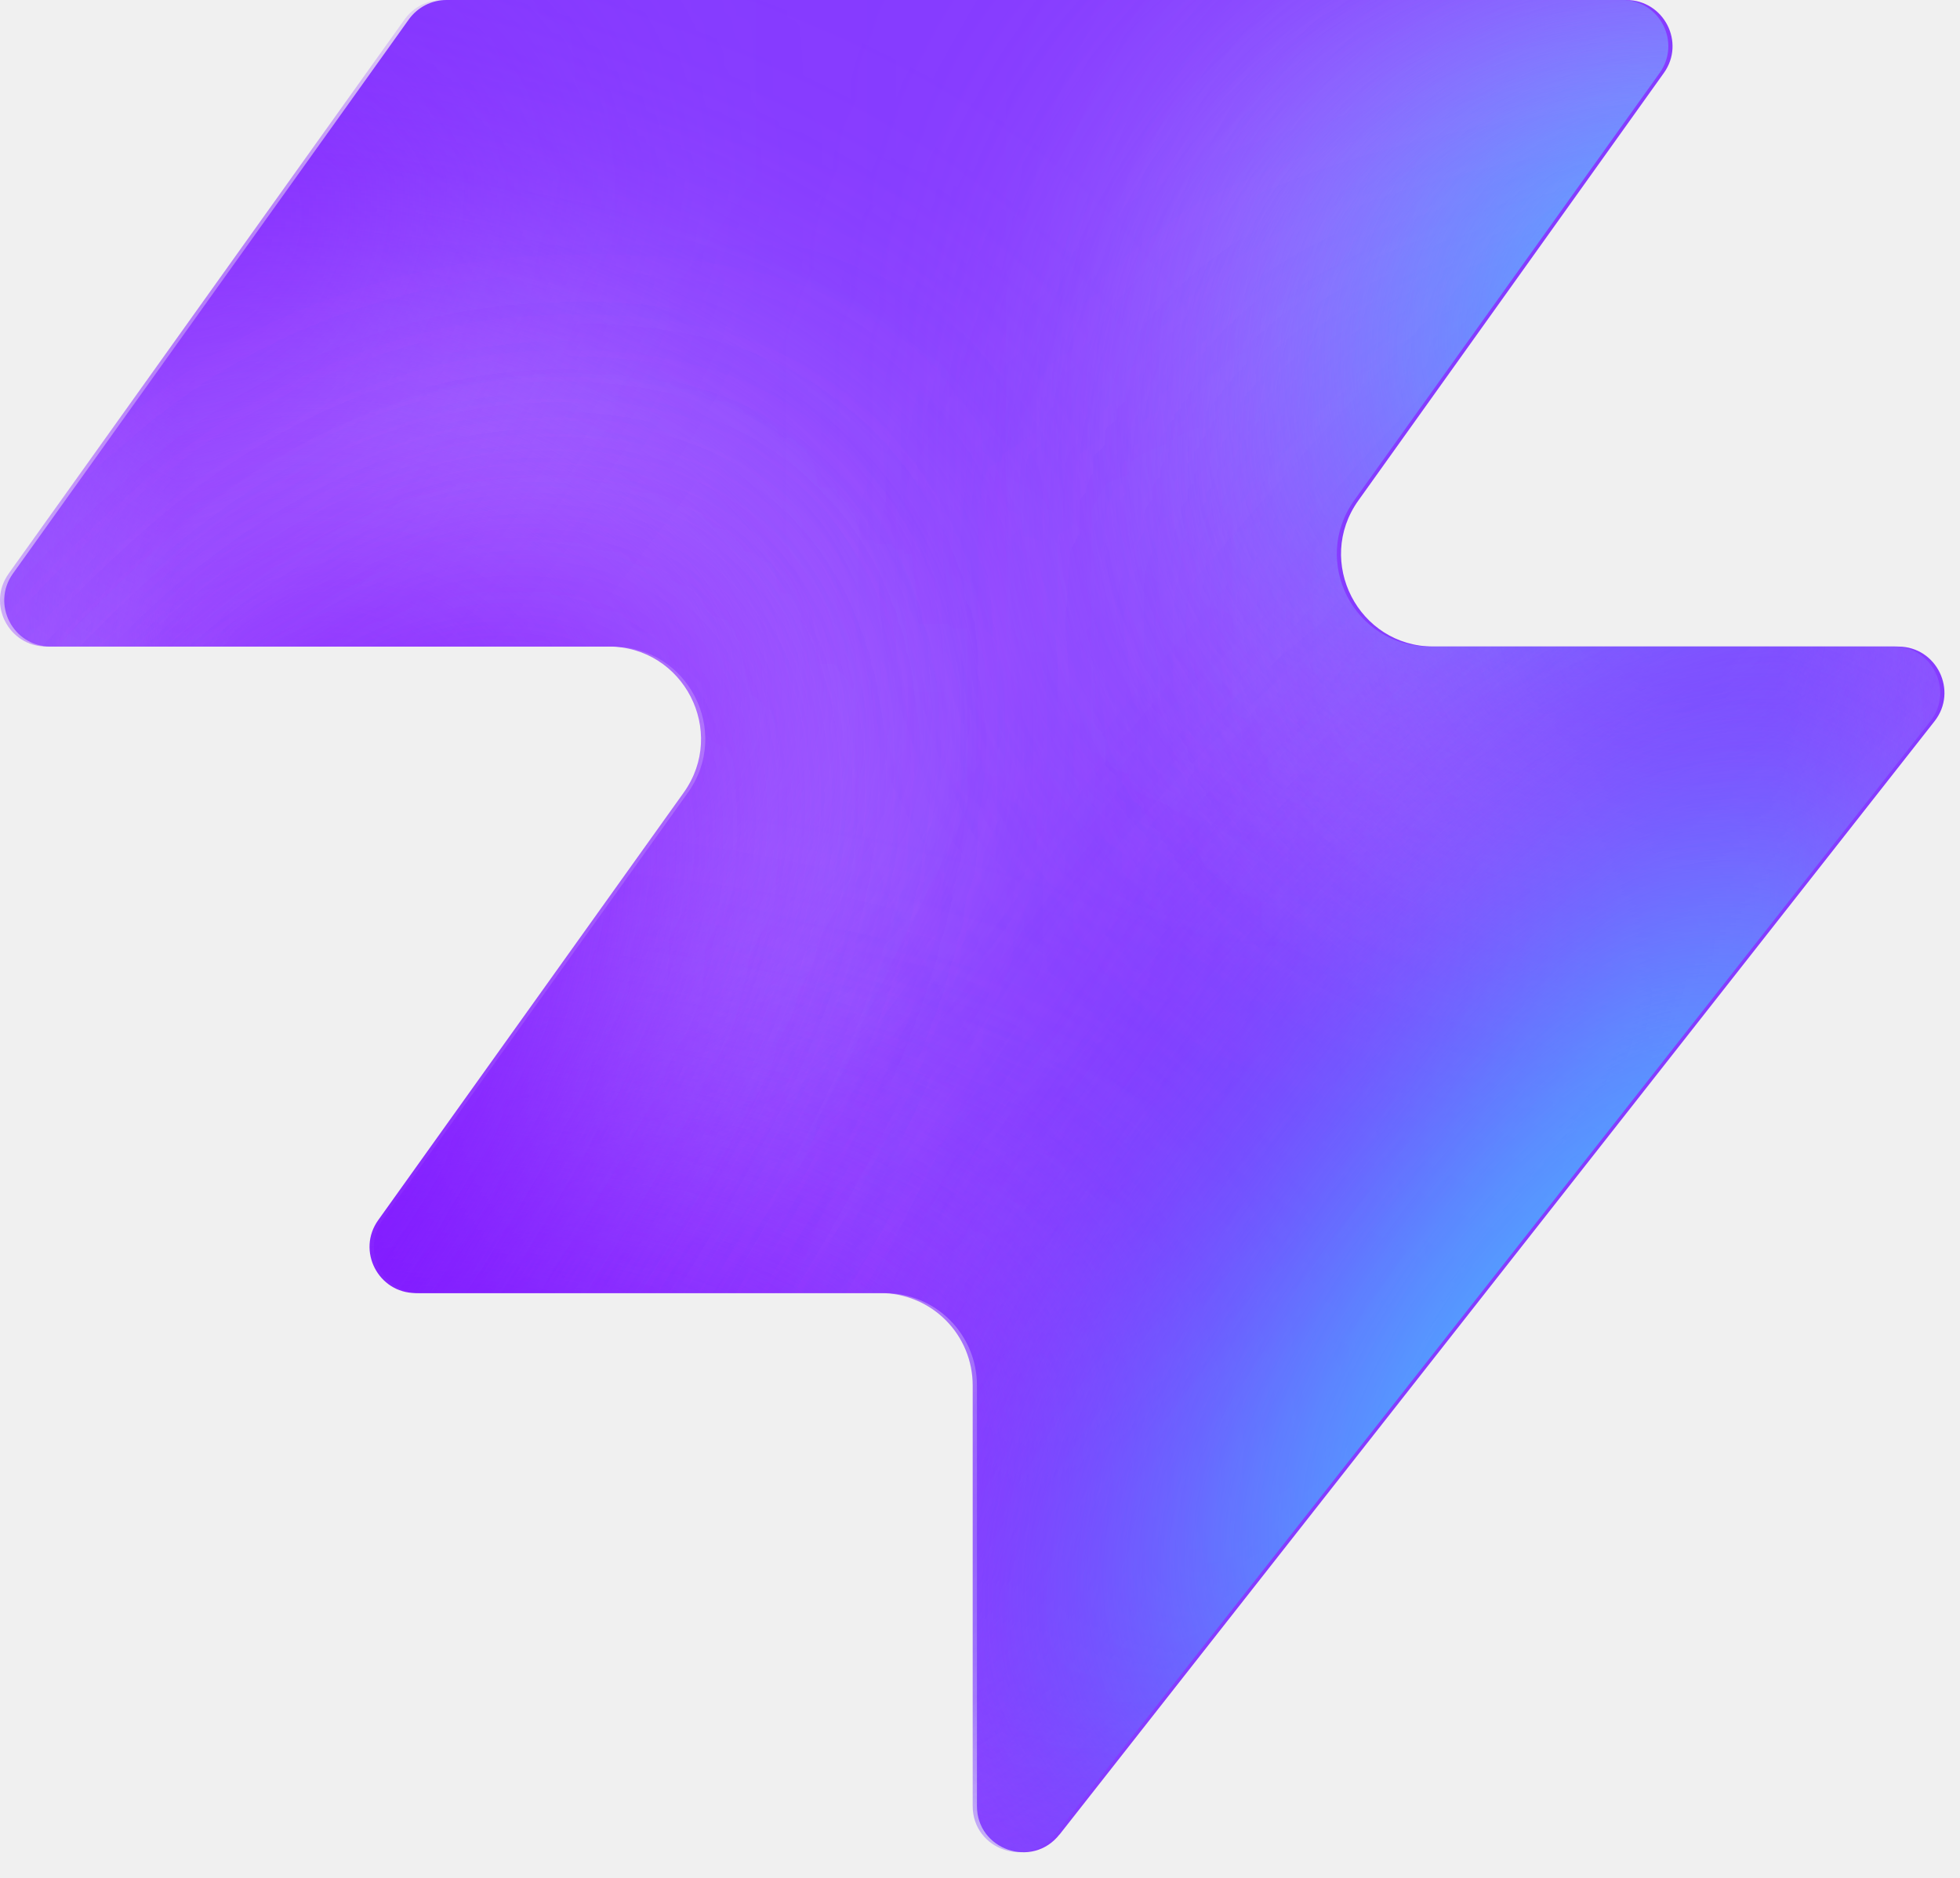
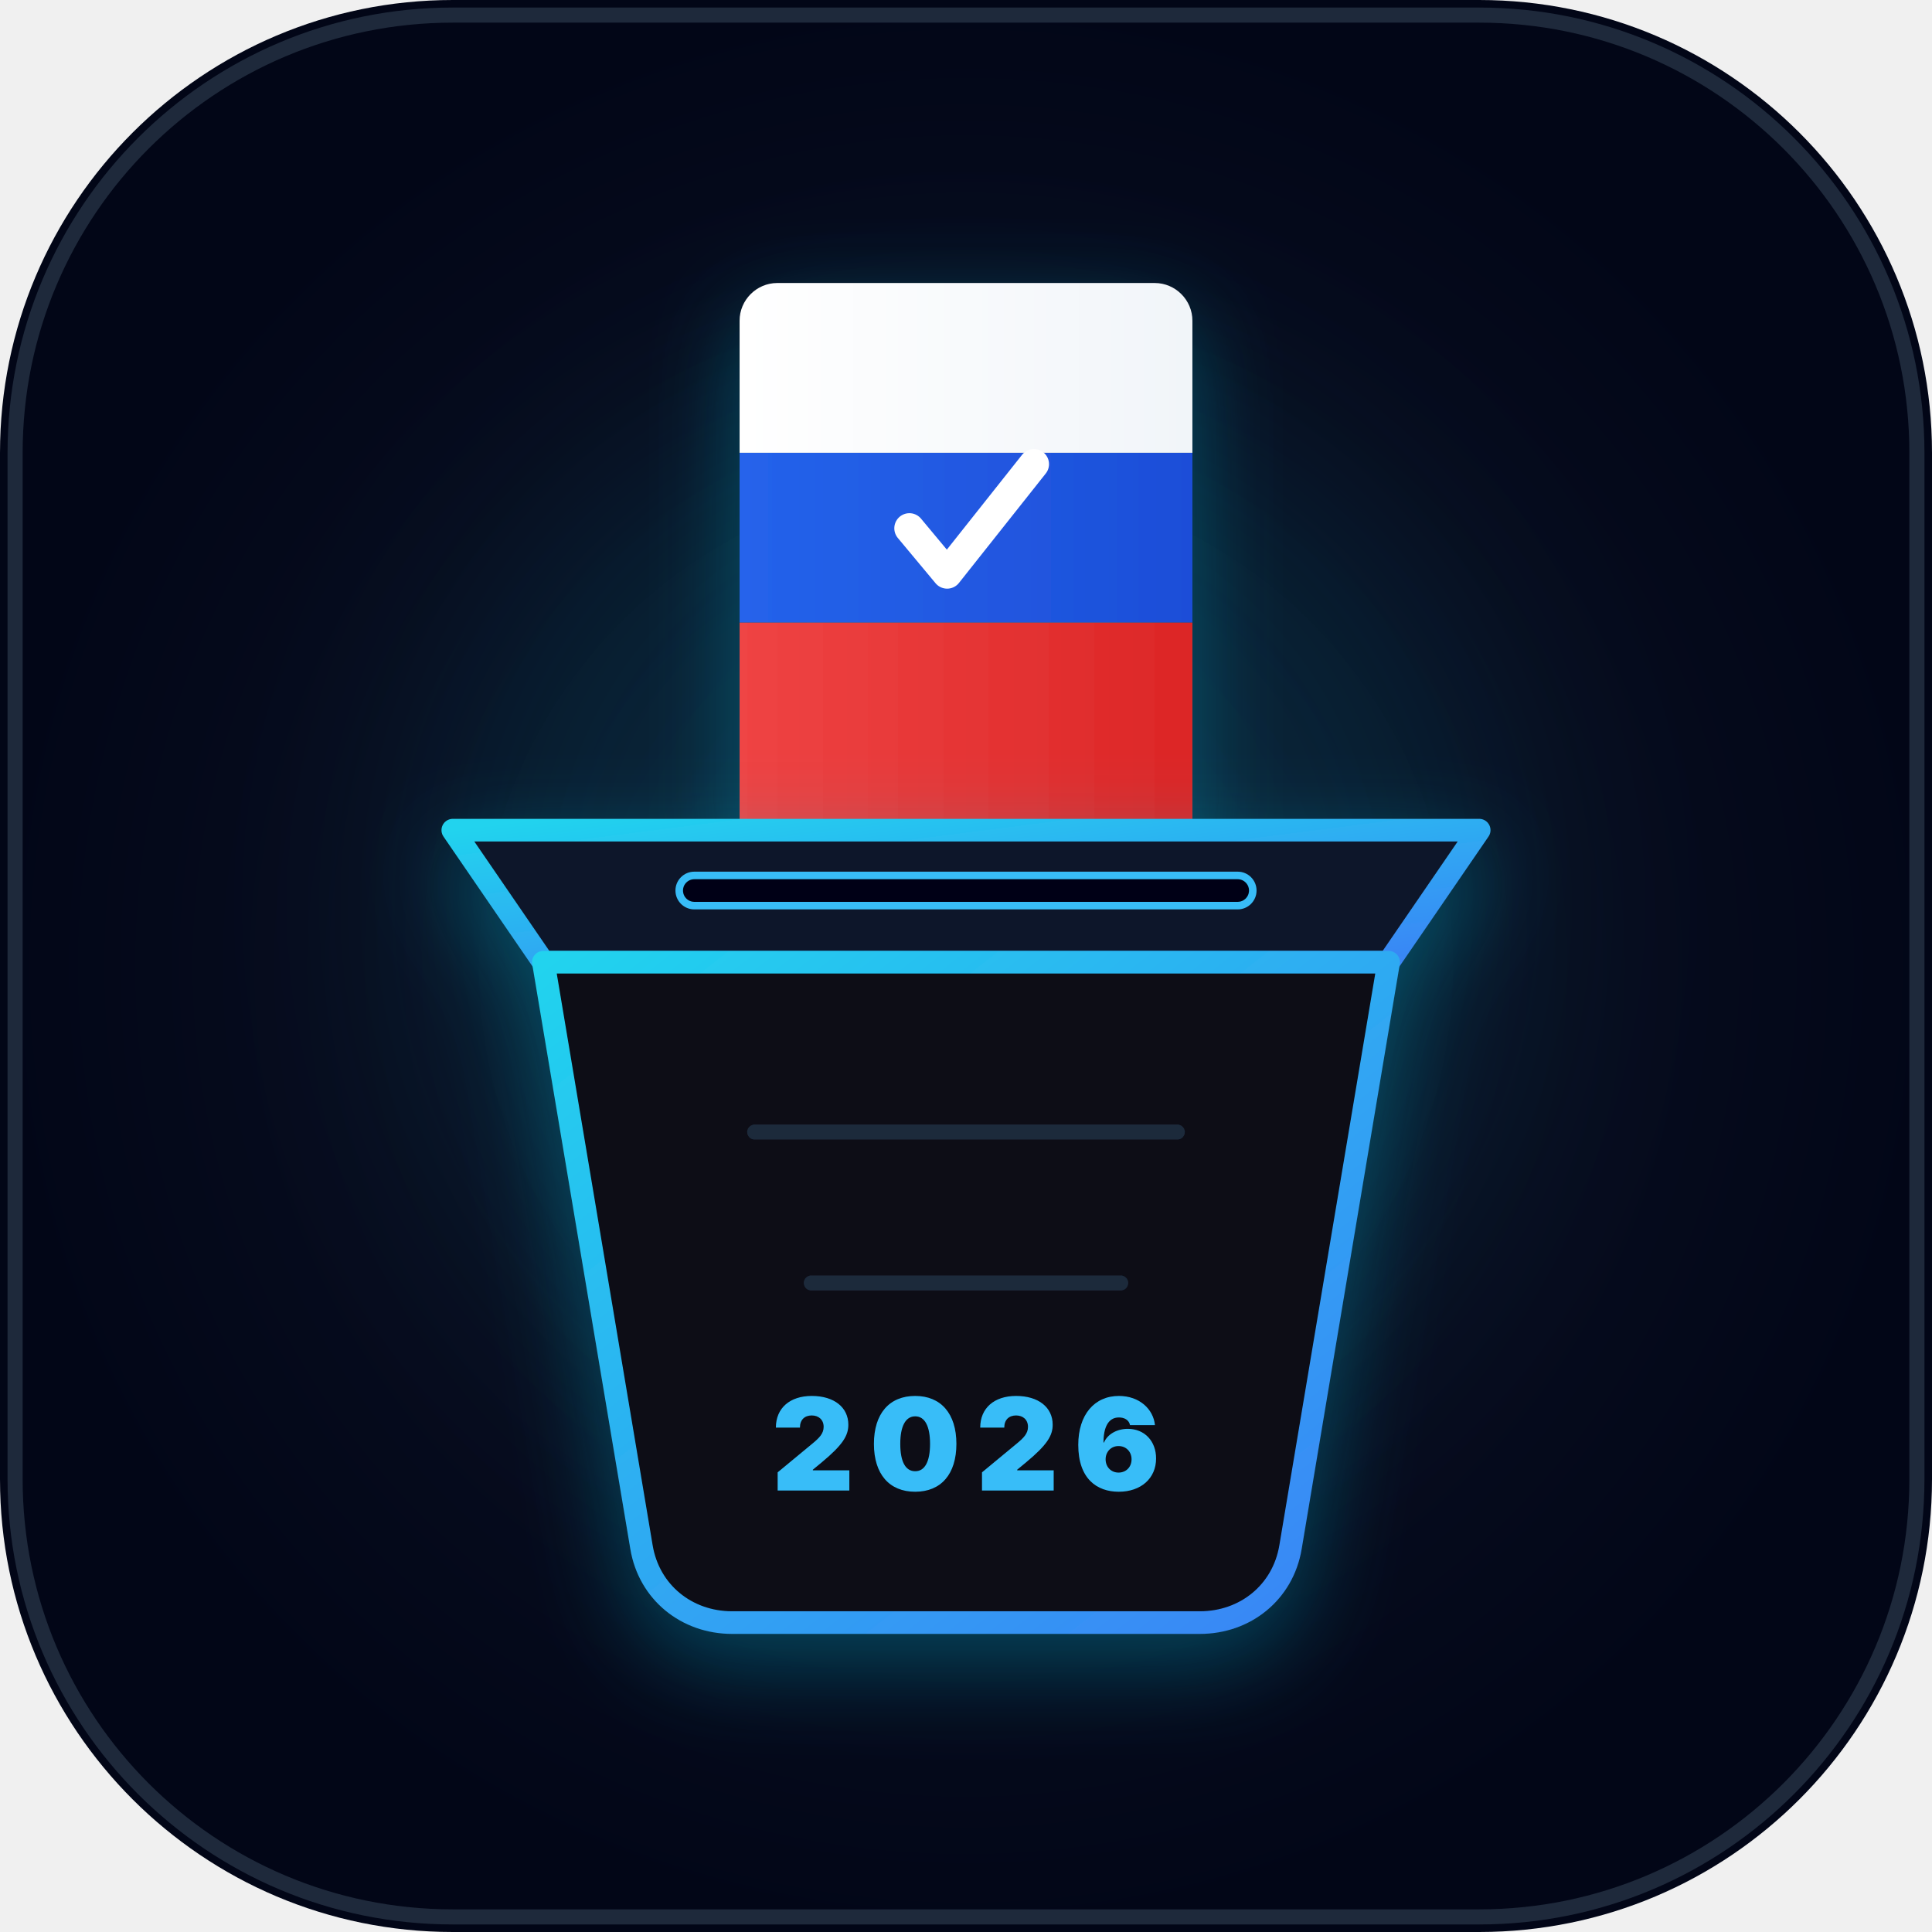
- <svg xmlns="http://www.w3.org/2000/svg" width="48" height="46" fill="none" viewBox="0 0 48 46">
-   <path fill="#863bff" d="M25.946 44.938c-.664.845-2.021.375-2.021-.698V33.937a2.26 2.26 0 0 0-2.262-2.262H10.287c-.92 0-1.456-1.04-.92-1.788l7.48-10.471c1.07-1.497 0-3.578-1.842-3.578H1.237c-.92 0-1.456-1.04-.92-1.788L10.013.474c.214-.297.556-.474.92-.474h28.894c.92 0 1.456 1.04.92 1.788l-7.48 10.471c-1.07 1.498 0 3.579 1.842 3.579h11.377c.943 0 1.473 1.088.89 1.83L25.947 44.94z" style="fill:#863bff;fill:color(display-p3 .525 .23 1);fill-opacity:1" />
-   <mask id="a" width="48" height="46" x="0" y="0" maskUnits="userSpaceOnUse" style="mask-type:alpha">
-     <path fill="#000" d="M25.842 44.938c-.664.844-2.021.375-2.021-.698V33.937a2.26 2.26 0 0 0-2.262-2.262H10.183c-.92 0-1.456-1.04-.92-1.788l7.48-10.471c1.07-1.498 0-3.579-1.842-3.579H1.133c-.92 0-1.456-1.04-.92-1.787L9.91.473c.214-.297.556-.474.92-.474h28.894c.92 0 1.456 1.04.92 1.788l-7.48 10.471c-1.07 1.498 0 3.578 1.842 3.578h11.377c.943 0 1.473 1.088.89 1.832L25.843 44.94z" style="fill:#000;fill-opacity:1" />
-   </mask>
-   <g mask="url(#a)">
-     <g filter="url(#b)">
-       <ellipse cx="5.508" cy="14.704" fill="#ede6ff" rx="5.508" ry="14.704" style="fill:#ede6ff;fill:color(display-p3 .927 .903 1);fill-opacity:1" transform="matrix(.00324 1 1 -.00324 -4.47 31.516)" />
-     </g>
-     <g filter="url(#c)">
-       <ellipse cx="10.399" cy="29.851" fill="#ede6ff" rx="10.399" ry="29.851" style="fill:#ede6ff;fill:color(display-p3 .927 .903 1);fill-opacity:1" transform="matrix(.00324 1 1 -.00324 -39.328 7.883)" />
-     </g>
-     <g filter="url(#d)">
-       <ellipse cx="5.508" cy="30.487" fill="#7e14ff" rx="5.508" ry="30.487" style="fill:#7e14ff;fill:color(display-p3 .492 .077 1);fill-opacity:1" transform="rotate(89.814 -25.913 -14.639)scale(1 -1)" />
-     </g>
-     <g filter="url(#e)">
-       <ellipse cx="5.508" cy="30.599" fill="#7e14ff" rx="5.508" ry="30.599" style="fill:#7e14ff;fill:color(display-p3 .492 .077 1);fill-opacity:1" transform="rotate(89.814 -32.644 -3.334)scale(1 -1)" />
-     </g>
-     <g filter="url(#f)">
-       <ellipse cx="5.508" cy="30.599" fill="#7e14ff" rx="5.508" ry="30.599" style="fill:#7e14ff;fill:color(display-p3 .492 .077 1);fill-opacity:1" transform="matrix(.00324 1 1 -.00324 -34.34 30.47)" />
-     </g>
-     <g filter="url(#g)">
-       <ellipse cx="14.072" cy="22.078" fill="#ede6ff" rx="14.072" ry="22.078" style="fill:#ede6ff;fill:color(display-p3 .927 .903 1);fill-opacity:1" transform="rotate(93.35 24.506 48.493)scale(-1 1)" />
-     </g>
-     <g filter="url(#h)">
-       <ellipse cx="3.47" cy="21.501" fill="#7e14ff" rx="3.47" ry="21.501" style="fill:#7e14ff;fill:color(display-p3 .492 .077 1);fill-opacity:1" transform="rotate(89.009 28.708 47.59)scale(-1 1)" />
-     </g>
-     <g filter="url(#i)">
-       <ellipse cx="3.47" cy="21.501" fill="#7e14ff" rx="3.47" ry="21.501" style="fill:#7e14ff;fill:color(display-p3 .492 .077 1);fill-opacity:1" transform="rotate(89.009 28.708 47.59)scale(-1 1)" />
-     </g>
-     <g filter="url(#j)">
-       <ellipse cx=".387" cy="8.972" fill="#7e14ff" rx="4.407" ry="29.108" style="fill:#7e14ff;fill:color(display-p3 .492 .077 1);fill-opacity:1" transform="rotate(39.51 .387 8.972)" />
-     </g>
-     <g filter="url(#k)">
-       <ellipse cx="47.523" cy="-6.092" fill="#7e14ff" rx="4.407" ry="29.108" style="fill:#7e14ff;fill:color(display-p3 .492 .077 1);fill-opacity:1" transform="rotate(37.892 47.523 -6.092)" />
-     </g>
-     <g filter="url(#l)">
-       <ellipse cx="41.412" cy="6.333" fill="#47bfff" rx="5.971" ry="9.665" style="fill:#47bfff;fill:color(display-p3 .28 .748 1);fill-opacity:1" transform="rotate(37.892 41.412 6.333)" />
-     </g>
-     <g filter="url(#m)">
-       <ellipse cx="-1.879" cy="38.332" fill="#7e14ff" rx="4.407" ry="29.108" style="fill:#7e14ff;fill:color(display-p3 .492 .077 1);fill-opacity:1" transform="rotate(37.892 -1.88 38.332)" />
-     </g>
-     <g filter="url(#n)">
-       <ellipse cx="-1.879" cy="38.332" fill="#7e14ff" rx="4.407" ry="29.108" style="fill:#7e14ff;fill:color(display-p3 .492 .077 1);fill-opacity:1" transform="rotate(37.892 -1.88 38.332)" />
-     </g>
-     <g filter="url(#o)">
-       <ellipse cx="35.651" cy="29.907" fill="#7e14ff" rx="4.407" ry="29.108" style="fill:#7e14ff;fill:color(display-p3 .492 .077 1);fill-opacity:1" transform="rotate(37.892 35.651 29.907)" />
-     </g>
-     <g filter="url(#p)">
-       <ellipse cx="38.418" cy="32.4" fill="#47bfff" rx="5.971" ry="15.297" style="fill:#47bfff;fill:color(display-p3 .28 .748 1);fill-opacity:1" transform="rotate(37.892 38.418 32.4)" />
-     </g>
-   </g>
+ <svg xmlns="http://www.w3.org/2000/svg" viewBox="0 0 512 512" width="100%" height="100%">
  <defs>
-     <filter id="b" width="60.045" height="41.654" x="-19.77" y="16.149" color-interpolation-filters="sRGB" filterUnits="userSpaceOnUse">
-       <feFlood flood-opacity="0" result="BackgroundImageFix" />
-       <feBlend in="SourceGraphic" in2="BackgroundImageFix" result="shape" />
-       <feGaussianBlur result="effect1_foregroundBlur_2002_17158" stdDeviation="7.659" />
-     </filter>
-     <filter id="c" width="90.34" height="51.437" x="-54.613" y="-7.533" color-interpolation-filters="sRGB" filterUnits="userSpaceOnUse">
-       <feFlood flood-opacity="0" result="BackgroundImageFix" />
-       <feBlend in="SourceGraphic" in2="BackgroundImageFix" result="shape" />
-       <feGaussianBlur result="effect1_foregroundBlur_2002_17158" stdDeviation="7.659" />
-     </filter>
-     <filter id="d" width="79.355" height="29.4" x="-49.64" y="2.03" color-interpolation-filters="sRGB" filterUnits="userSpaceOnUse">
-       <feFlood flood-opacity="0" result="BackgroundImageFix" />
-       <feBlend in="SourceGraphic" in2="BackgroundImageFix" result="shape" />
-       <feGaussianBlur result="effect1_foregroundBlur_2002_17158" stdDeviation="4.596" />
-     </filter>
-     <filter id="e" width="79.579" height="29.4" x="-45.045" y="20.029" color-interpolation-filters="sRGB" filterUnits="userSpaceOnUse">
-       <feFlood flood-opacity="0" result="BackgroundImageFix" />
-       <feBlend in="SourceGraphic" in2="BackgroundImageFix" result="shape" />
-       <feGaussianBlur result="effect1_foregroundBlur_2002_17158" stdDeviation="4.596" />
-     </filter>
-     <filter id="f" width="79.579" height="29.4" x="-43.513" y="21.178" color-interpolation-filters="sRGB" filterUnits="userSpaceOnUse">
-       <feFlood flood-opacity="0" result="BackgroundImageFix" />
-       <feBlend in="SourceGraphic" in2="BackgroundImageFix" result="shape" />
-       <feGaussianBlur result="effect1_foregroundBlur_2002_17158" stdDeviation="4.596" />
-     </filter>
-     <filter id="g" width="74.749" height="58.852" x="15.756" y="-17.901" color-interpolation-filters="sRGB" filterUnits="userSpaceOnUse">
-       <feFlood flood-opacity="0" result="BackgroundImageFix" />
-       <feBlend in="SourceGraphic" in2="BackgroundImageFix" result="shape" />
-       <feGaussianBlur result="effect1_foregroundBlur_2002_17158" stdDeviation="7.659" />
-     </filter>
-     <filter id="h" width="61.377" height="25.362" x="23.548" y="2.284" color-interpolation-filters="sRGB" filterUnits="userSpaceOnUse">
-       <feFlood flood-opacity="0" result="BackgroundImageFix" />
-       <feBlend in="SourceGraphic" in2="BackgroundImageFix" result="shape" />
-       <feGaussianBlur result="effect1_foregroundBlur_2002_17158" stdDeviation="4.596" />
-     </filter>
-     <filter id="i" width="61.377" height="25.362" x="23.548" y="2.284" color-interpolation-filters="sRGB" filterUnits="userSpaceOnUse">
-       <feFlood flood-opacity="0" result="BackgroundImageFix" />
-       <feBlend in="SourceGraphic" in2="BackgroundImageFix" result="shape" />
-       <feGaussianBlur result="effect1_foregroundBlur_2002_17158" stdDeviation="4.596" />
-     </filter>
-     <filter id="j" width="56.045" height="63.649" x="-27.636" y="-22.853" color-interpolation-filters="sRGB" filterUnits="userSpaceOnUse">
-       <feFlood flood-opacity="0" result="BackgroundImageFix" />
-       <feBlend in="SourceGraphic" in2="BackgroundImageFix" result="shape" />
-       <feGaussianBlur result="effect1_foregroundBlur_2002_17158" stdDeviation="4.596" />
-     </filter>
-     <filter id="k" width="54.814" height="64.646" x="20.116" y="-38.415" color-interpolation-filters="sRGB" filterUnits="userSpaceOnUse">
-       <feFlood flood-opacity="0" result="BackgroundImageFix" />
-       <feBlend in="SourceGraphic" in2="BackgroundImageFix" result="shape" />
-       <feGaussianBlur result="effect1_foregroundBlur_2002_17158" stdDeviation="4.596" />
-     </filter>
-     <filter id="l" width="33.541" height="35.313" x="24.641" y="-11.323" color-interpolation-filters="sRGB" filterUnits="userSpaceOnUse">
-       <feFlood flood-opacity="0" result="BackgroundImageFix" />
-       <feBlend in="SourceGraphic" in2="BackgroundImageFix" result="shape" />
-       <feGaussianBlur result="effect1_foregroundBlur_2002_17158" stdDeviation="4.596" />
-     </filter>
-     <filter id="m" width="54.814" height="64.646" x="-29.286" y="6.009" color-interpolation-filters="sRGB" filterUnits="userSpaceOnUse">
-       <feFlood flood-opacity="0" result="BackgroundImageFix" />
-       <feBlend in="SourceGraphic" in2="BackgroundImageFix" result="shape" />
-       <feGaussianBlur result="effect1_foregroundBlur_2002_17158" stdDeviation="4.596" />
-     </filter>
-     <filter id="n" width="54.814" height="64.646" x="-29.286" y="6.009" color-interpolation-filters="sRGB" filterUnits="userSpaceOnUse">
-       <feFlood flood-opacity="0" result="BackgroundImageFix" />
-       <feBlend in="SourceGraphic" in2="BackgroundImageFix" result="shape" />
-       <feGaussianBlur result="effect1_foregroundBlur_2002_17158" stdDeviation="4.596" />
-     </filter>
-     <filter id="o" width="54.814" height="64.646" x="8.244" y="-2.416" color-interpolation-filters="sRGB" filterUnits="userSpaceOnUse">
-       <feFlood flood-opacity="0" result="BackgroundImageFix" />
-       <feBlend in="SourceGraphic" in2="BackgroundImageFix" result="shape" />
-       <feGaussianBlur result="effect1_foregroundBlur_2002_17158" stdDeviation="4.596" />
-     </filter>
-     <filter id="p" width="39.409" height="43.623" x="18.713" y="10.588" color-interpolation-filters="sRGB" filterUnits="userSpaceOnUse">
-       <feFlood flood-opacity="0" result="BackgroundImageFix" />
-       <feBlend in="SourceGraphic" in2="BackgroundImageFix" result="shape" />
-       <feGaussianBlur result="effect1_foregroundBlur_2002_17158" stdDeviation="4.596" />
+     <radialGradient id="bgGlow" cx="50%" cy="50%" r="50%">
+       <stop offset="0%" stop-color="#0f172a" />
+       <stop offset="100%" stop-color="#020617" />
+     </radialGradient>
+     <linearGradient id="neonCyan" x1="0%" y1="0%" x2="100%" y2="100%">
+       <stop offset="0%" stop-color="#22d3ee" />
+       <stop offset="100%" stop-color="#3b82f6" />
+     </linearGradient>
+     <linearGradient id="flagWhite" x1="0%" y1="0%" x2="100%" y2="0%">
+       <stop offset="0%" stop-color="#ffffff" />
+       <stop offset="100%" stop-color="#f1f5f9" />
+     </linearGradient>
+     <linearGradient id="flagBlue" x1="0%" y1="0%" x2="100%" y2="0%">
+       <stop offset="0%" stop-color="#2563eb" />
+       <stop offset="100%" stop-color="#1d4ed8" />
+     </linearGradient>
+     <linearGradient id="flagRed" x1="0%" y1="0%" x2="100%" y2="0%">
+       <stop offset="0%" stop-color="#ef4444" />
+       <stop offset="100%" stop-color="#dc2626" />
+     </linearGradient>
+     <filter id="glow" x="-20%" y="-20%" width="140%" height="140%">
+       <feDropShadow dx="0" dy="8" stdDeviation="12" flood-color="#06b6d4" flood-opacity="0.35" />
    </filter>
  </defs>
+   <rect width="512" height="512" rx="120" fill="url(#bgGlow)" />
+   <rect width="504" height="504" x="4" y="4" rx="116" fill="none" stroke="#1e293b" stroke-width="4" />
+   <circle cx="256" cy="240" r="140" fill="#06b6d4" opacity="0.12" filter="blur(30px)" />
+   <g transform="translate(196, 75)" filter="url(#glow)">
+     <path d="M0 10 C0 4.5 4.5 0 10 0 L110 0 C115.5 0 120 4.5 120 10 L120 45 L0 45 Z" fill="url(#flagWhite)" />
+     <rect y="45" width="120" height="45" fill="url(#flagBlue)" />
+     <path d="M0 90 L120 90 L120 145 C120 150.5 115.5 155 110 155 L10 155 C4.5 155 0 150.5 0 145 Z" fill="url(#flagRed)" />
+     <path d="M45 65 L55 77 L78 48" fill="none" stroke="#ffffff" stroke-width="8" stroke-linecap="round" stroke-linejoin="round" />
+   </g>
+   <g filter="url(#glow)">
+     <path d="M120 220 L392 220 L368 255 L144 255 Z" fill="#0f172a" stroke="url(#neonCyan)" stroke-width="6" stroke-linejoin="round" />
+     <rect x="180" y="232" width="152" height="8" rx="4" fill="#020617" stroke="#38bdf8" stroke-width="2" />
+     <path d="M144 255 L170 410 C172 422 182 430 194 430 L318 430 C330 430 340 422 342 410 L368 255 Z" fill="#090d16" stroke="url(#neonCyan)" stroke-width="6" stroke-linejoin="round" />
+     <line x1="200" y1="300" x2="312" y2="300" stroke="#1e293b" stroke-width="4" stroke-linecap="round" />
+     <line x1="215" y1="340" x2="297" y2="340" stroke="#1e293b" stroke-width="4" stroke-linecap="round" />
+     <text x="256" y="395" text-anchor="middle" font-family="system-ui, -apple-system, sans-serif" font-weight="900" font-size="34" fill="#38bdf8" letter-spacing="4">2026</text>
+   </g>
</svg>
